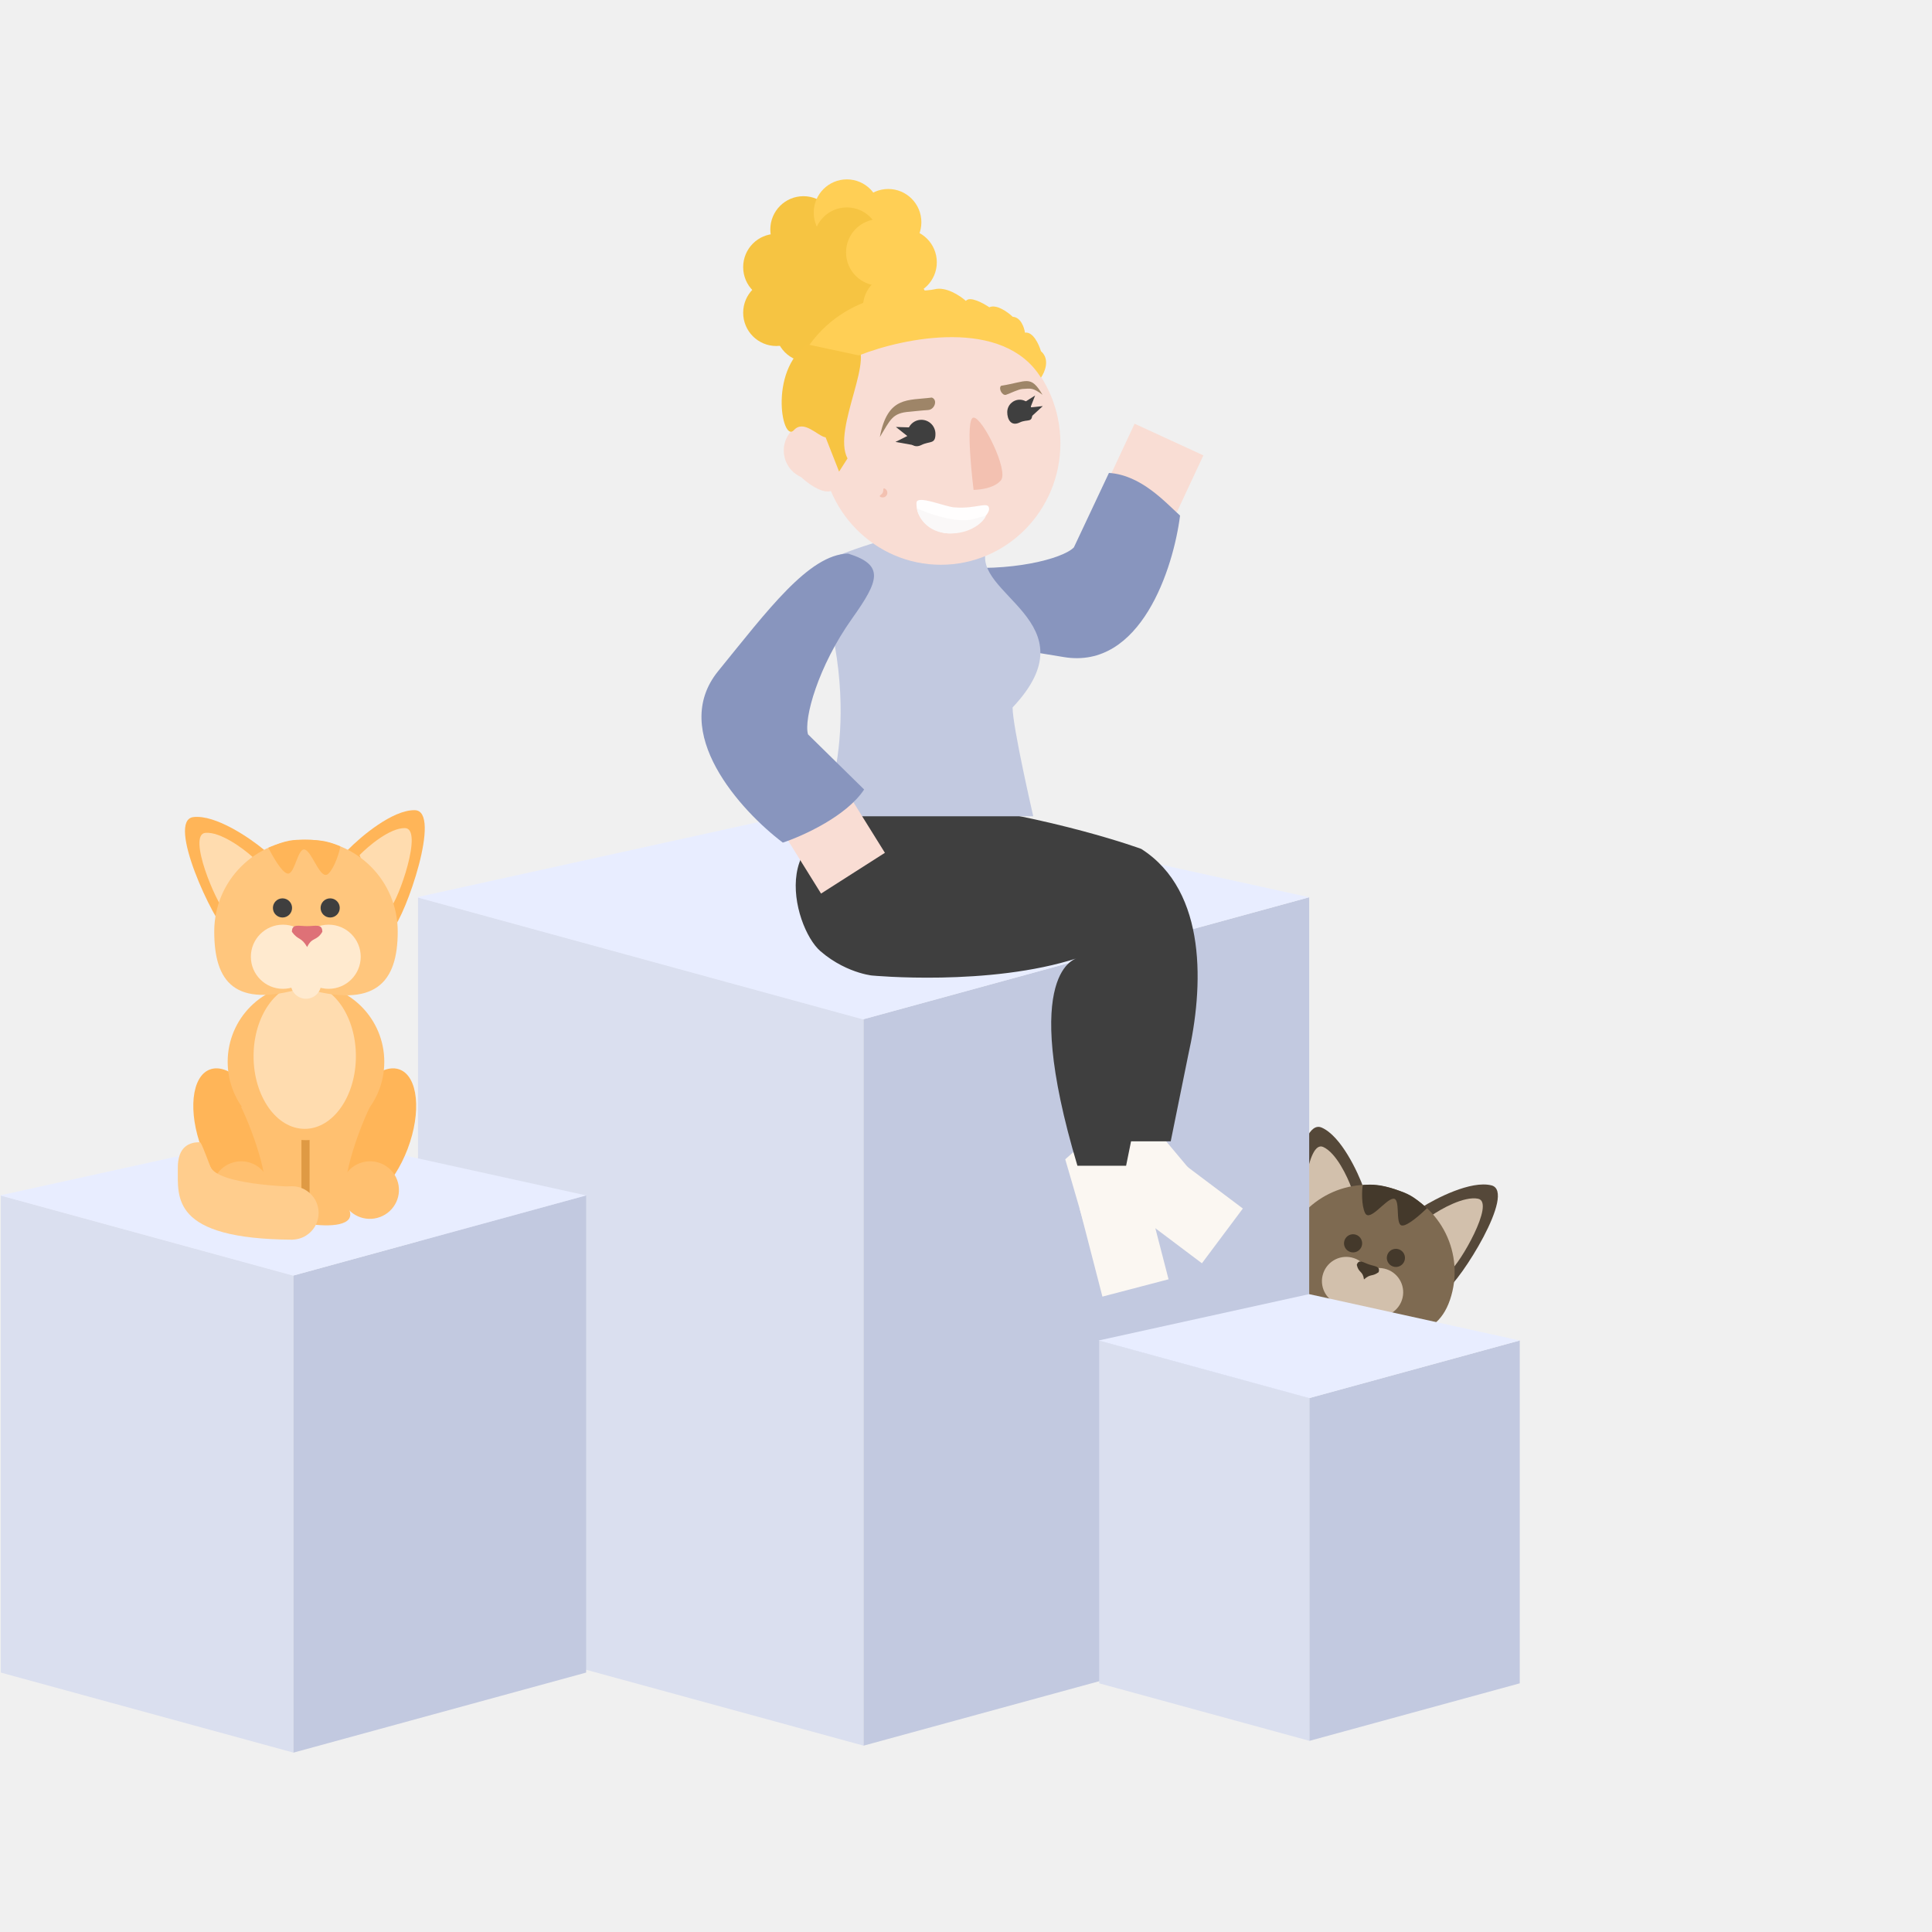
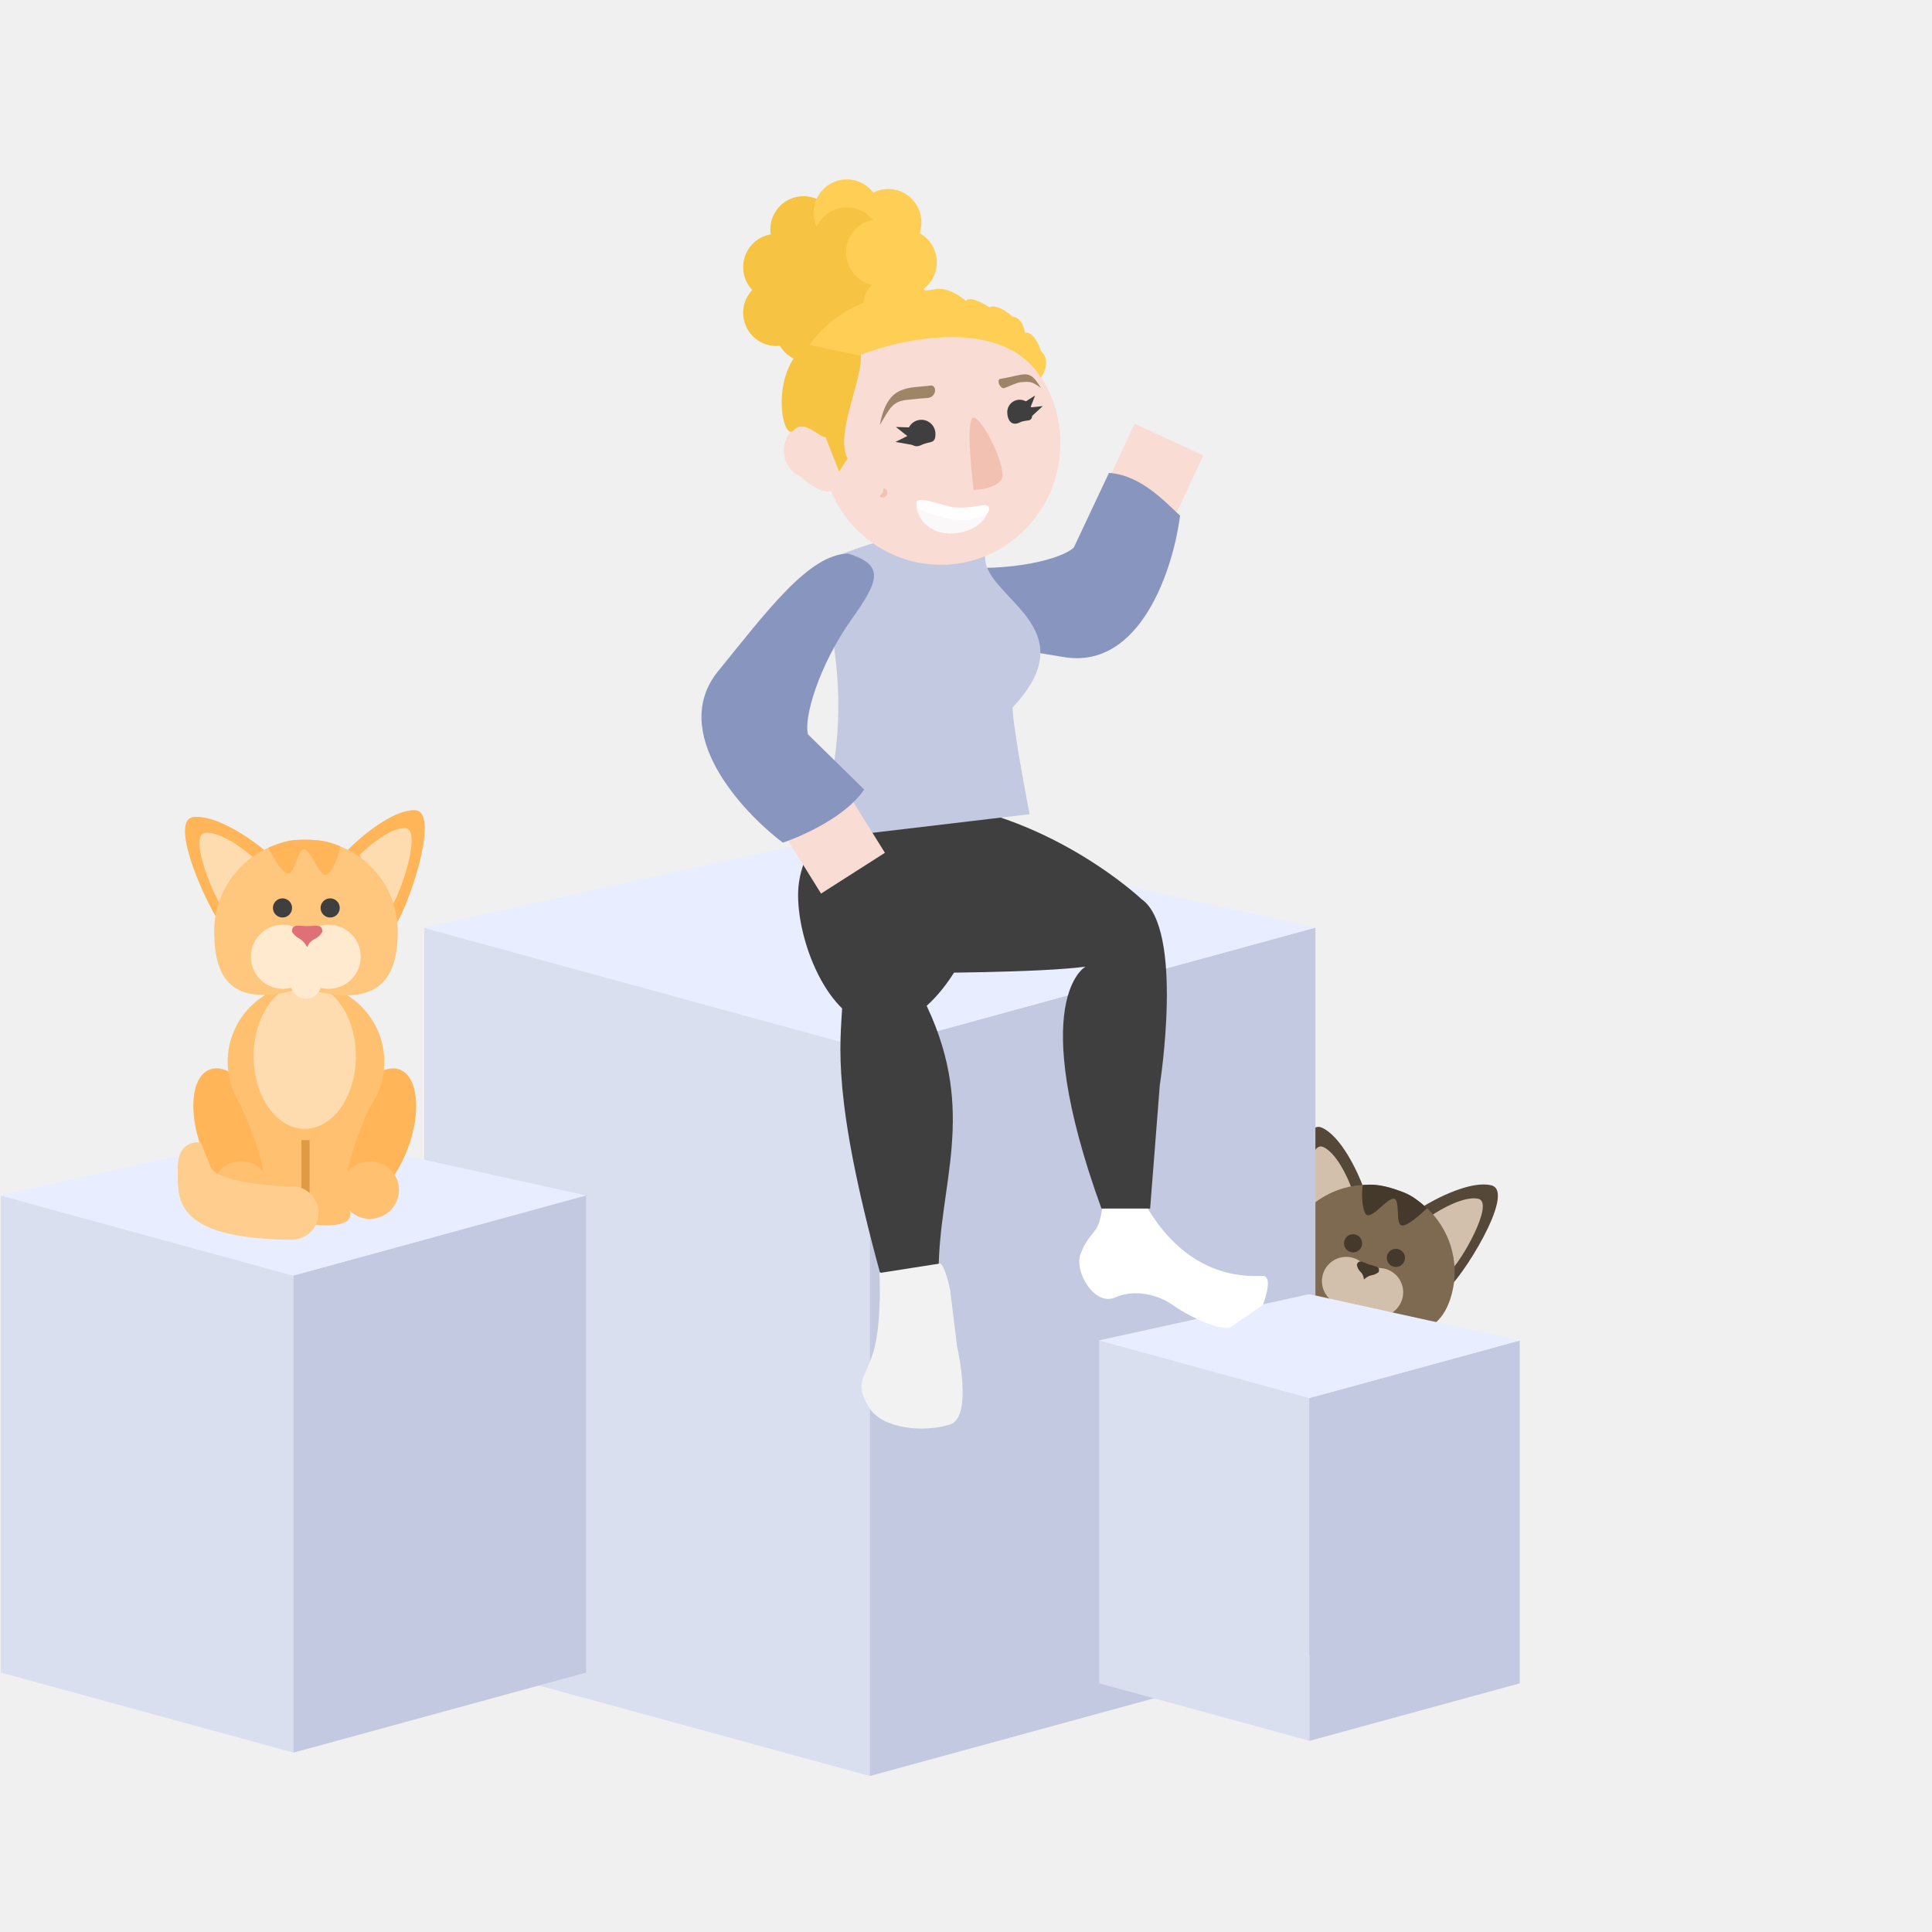
<svg xmlns="http://www.w3.org/2000/svg" width="464" height="464" viewBox="0 0 464 464" fill="none">
  <path d="M317.436 270.814C322.068 272.849 326.101 281.417 327.538 285.446C322.406 290.715 311.859 300.5 310.726 297.484C309.311 293.714 311.646 268.269 317.436 270.814Z" fill="#554839" />
  <path d="M317.765 275.454C320.896 276.83 323.621 282.62 324.593 285.343C321.124 288.905 313.995 295.518 313.23 293.48C312.273 290.932 313.851 273.734 317.765 275.454Z" fill="#D2C0AC" />
  <path d="M358.178 284.68C353.267 283.464 344.843 287.787 341.244 290.101C342.092 297.408 344.472 311.597 347.21 309.899C350.633 307.777 364.318 286.2 358.178 284.68Z" fill="#554839" />
  <path d="M354.995 287.896C351.647 287.203 346.07 290.342 343.7 291.999C344.462 296.911 346.439 306.432 348.244 305.215C350.501 303.692 359.182 288.763 354.995 287.896Z" fill="#D2C0AC" />
  <path d="M308.675 298.721C304.958 309.646 314.9 314.998 324.899 317.826C333.766 320.842 344.52 323.104 348.237 312.18C351.953 301.255 346.11 289.386 335.185 285.669C324.26 281.953 312.391 287.796 308.675 298.721Z" fill="#7E6A51" />
  <circle r="2.181" transform="matrix(-0.946719 -0.322062 -0.322062 0.946719 335.245 302.102)" fill="#44392B" />
  <circle r="2.181" transform="matrix(-0.946719 -0.322062 -0.322062 0.946719 324.964 298.604)" fill="#44392B" />
  <circle r="3.465" transform="matrix(-0.946719 -0.322062 -0.322062 0.946719 325.364 314.541)" fill="#D2C0AC" />
  <circle r="5.828" transform="matrix(-0.946719 -0.322062 -0.322062 0.946719 331.17 310.36)" fill="#D2C0AC" />
  <circle r="5.828" transform="matrix(-0.946719 -0.322062 -0.322062 0.946719 323.31 307.686)" fill="#D2C0AC" />
  <path d="M325.853 303.766C326.29 305.771 327.312 305.178 327.58 307.273C329.216 305.826 329.465 306.699 331.087 305.547C331.579 304.101 330.247 304.173 328.801 303.682C327.356 303.19 326.345 302.321 325.853 303.766Z" fill="#44392B" />
  <path d="M336.654 294.317C337.986 294.562 341.327 291.513 342.721 290.166C339.191 287.039 338.135 286.68 335.312 285.72C331.441 284.403 329.575 284.428 327.302 284.587C327.05 285.785 326.955 289.519 327.841 291.319C328.948 293.569 332.673 288.124 334.575 287.887C336.477 287.649 334.989 294.011 336.654 294.317Z" fill="#44392B" />
-   <path d="M100.388 389.976L207.405 419.247V244.762L100.388 215.491V389.976Z" fill="#DADFEF" />
-   <path d="M314.421 389.976L207.404 419.247V244.762L314.421 215.491V389.976Z" fill="#C2C9E0" />
-   <path d="M207.256 191.904L314.421 215.491L207.256 244.824L100.09 215.491L207.256 191.904Z" fill="#E8EDFF" />
+   <path d="M101.883 397.267L208.9 426.538V252.054L101.883 222.783V397.267Z" fill="#DADFEF" />
+   <path d="M315.916 397.267L208.899 426.538V252.054L315.916 222.783V397.267Z" fill="#C2C9E0" />
+   <path d="M208.751 199.196L315.916 222.783L208.751 252.115L101.585 222.783L208.751 199.196Z" fill="#E8EDFF" />
  <path d="M263.989 404.278L314.491 418.091V335.752L263.989 321.939V404.278Z" fill="#DADFEF" />
  <path d="M364.992 404.278L314.491 418.091V335.752L364.992 321.939V404.278Z" fill="#C2C9E0" />
  <path d="M314.42 310.808L364.992 321.939L314.42 335.781L263.849 321.939L314.42 310.808Z" fill="#E8EDFF" />
  <path d="M0.196 401.696L70.484 420.921V306.322L0.196 287.098V401.696Z" fill="#DADFEF" />
  <path d="M140.77 401.696L70.482 420.921V306.322L140.77 287.098V401.696Z" fill="#C2C9E0" />
  <path d="M70.385 271.606L140.77 287.097L70.385 306.363L0 287.097L70.385 271.606Z" fill="#E8EDFF" />
+   <path d="M259.545 301.052C261.915 295.307 263.523 296.796 264.521 291.311C265.52 285.826 267.92 278.146 276.31 291.311C286.797 307.767 300.495 306.426 303.277 306.426C305.503 306.426 304.205 311.102 303.277 313.44L295.786 318.565C294.255 320.039 286.626 316.893 281.661 313.44C276.696 309.987 271.031 310.113 267.964 311.551C262.822 313.963 257.841 305.18 259.545 301.052Z" fill="white" />
  <ellipse cx="56.451" cy="272.881" rx="8.537" ry="17.127" transform="rotate(-20.7529 56.4506 272.881)" fill="#FFB558" />
  <rect x="68.967" y="272.881" width="8.175" height="16.566" fill="#DF9A44" />
  <ellipse rx="8.537" ry="17.127" transform="matrix(-0.935117 -0.354338 -0.354338 0.935117 89.9224 272.881)" fill="#FFB558" />
  <path d="M63.135 289.983C65.707 285.251 60.811 271.859 57.896 265.815L72.394 265.936V293.97C68.236 294.613 60.563 294.716 63.135 289.983Z" fill="#FFC070" />
  <path d="M83.613 289.983C81.041 285.251 85.937 271.859 88.852 265.815L74.354 265.936V293.97C78.512 294.613 86.185 294.716 83.613 289.983Z" fill="#FFC070" />
  <circle cx="73.486" cy="255.016" r="18.807" fill="#FFC070" />
  <ellipse cx="73.186" cy="253.661" rx="12.288" ry="17.452" fill="#FFDCAF" />
  <ellipse rx="6.965" ry="6.909" transform="matrix(-0.966092 0.258198 0.258198 0.966092 57.8958 285.816)" fill="#FFC070" />
  <ellipse rx="6.965" ry="6.909" transform="matrix(-0.966092 0.258198 0.258198 0.966092 88.8518 285.816)" fill="#FFC070" />
  <path d="M99.6 194.574C94.265 194.491 86.637 200.934 83.489 204.166C86.095 211.472 91.91 225.484 94.32 223.09C97.333 220.097 106.269 194.678 99.6 194.574Z" fill="#FFB558" />
  <path d="M97.247 198.878C93.641 198.822 88.485 203.177 86.357 205.361C88.119 210.299 92.049 219.77 93.678 218.152C95.714 216.129 101.754 198.948 97.247 198.878Z" fill="#FFDCAF" />
  <path d="M46.445 196.235C51.744 195.606 59.992 201.234 63.453 204.127C61.608 211.661 57.258 226.195 54.616 224.06C51.313 221.391 39.822 197.02 46.445 196.235Z" fill="#FFB558" />
  <path d="M49.354 200.017C52.949 199.731 58.373 203.747 60.636 205.791C59.193 210.831 55.877 220.534 54.148 219.023C51.986 217.135 44.86 200.375 49.354 200.017Z" fill="#FFDCAF" />
  <path d="M95.52 223.703C95.52 235.872 90.261 242.42 72.834 237.265C56.389 242.174 51.453 235.872 51.453 223.703C51.453 211.534 61.318 201.669 73.487 201.669C85.655 201.669 95.52 211.534 95.52 223.703Z" fill="#FFC67D" />
  <circle cx="67.845" cy="218.054" r="2.3" fill="#3F3F3F" />
  <circle cx="79.296" cy="218.054" r="2.3" fill="#3F3F3F" />
  <circle cx="73.487" cy="236.209" r="3.654" fill="#FFEACF" />
  <circle cx="67.953" cy="229.778" r="7.704" fill="#FFEACF" />
  <circle cx="78.928" cy="229.778" r="7.704" fill="#FFEACF" />
  <path d="M77.415 223.789C76.014 226.112 74.988 224.935 73.761 227.443C72.33 224.935 71.646 225.922 70.106 223.789C70.106 221.771 71.743 222.428 73.761 222.428C75.779 222.428 77.415 221.771 77.415 223.789Z" fill="#DE7177" />
  <path d="M69.083 209.803C67.67 209.596 65.371 205.417 64.436 203.599C69.022 201.676 70.198 201.676 73.342 201.676C77.654 201.676 79.509 202.335 81.724 203.266C81.569 204.547 80.396 208.308 78.9 209.803C77.03 211.673 75.16 204.973 73.342 204.09C71.524 203.207 70.849 210.063 69.083 209.803Z" fill="#FFB558" />
  <path d="M50.524 280.173C48.854 275.848 48.28 274.316 47.978 274.316C45.698 274.316 42.643 275.165 42.704 280.599C42.779 287.392 40.831 297.58 70.295 297.732L69.763 284.98C69.763 284.98 52.194 284.498 50.524 280.173Z" fill="#FFCD8D" />
  <path d="M76.519 291.307C76.519 294.848 73.648 297.719 70.107 297.719C66.566 297.719 63.695 294.848 63.695 291.307C63.695 287.766 66.566 284.895 70.107 284.895C73.648 284.895 76.519 287.766 76.519 291.307Z" fill="#FFCD8D" />
-   <path d="M273.961 266.823L289.637 285.521L272.138 291.956L266.699 273.275L273.961 266.823Z" fill="#FBF7F2" />
-   <path d="M281.04 277.119L298.49 290.246L288.66 303.397L271.21 290.27L281.04 277.119Z" fill="#FBF7F2" />
-   <path d="M263.097 271.971L278.773 290.669L261.274 297.104L255.835 278.423L263.097 271.971Z" fill="#FBF7F2" />
-   <path d="M275.183 286.101L280.646 307.243L264.762 311.399L259.299 290.258L275.183 286.101Z" fill="#FBF7F2" />
+   <path d="M223.98 192.555C193.878 188.796 201.727 218.47 203.552 229.83L220.52 233.657C220.52 233.657 249.615 233.657 260.705 232.156C260.705 232.156 246.262 239.888 264.533 290.254L276.223 290.254L278.547 260.551C278.547 260.551 284.488 223.1 274.116 215.908C274.116 215.908 253.31 196.217 223.98 192.555Z" fill="#3F3F3F" />
+   <path d="M211.295 305.465C199.796 263.404 201.79 250.962 202.275 241.749C205.282 238.743 217.708 231.255 222.642 241.749C234.705 267.411 225.43 284.471 225.43 305.465C219.379 310.353 213.525 307.502 211.295 305.465Z" fill="#3F3F3F" />
+   <path d="M235.329 215.004C235.329 227.06 223.714 246.489 211.658 246.489C199.602 246.489 191.672 227.06 191.672 215.004C191.672 202.949 201.445 193.176 213.501 193.176C225.556 193.176 235.329 183.246 235.329 215.004Z" fill="#3F3F3F" />
  <path d="M194.398 64.146C194.398 68.556 190.835 72.131 186.441 72.131C182.047 72.131 178.485 68.556 178.485 64.146C178.485 59.737 182.047 56.162 186.441 56.162C190.835 56.162 194.398 59.737 194.398 64.146Z" fill="#F6C442" />
  <path d="M200.915 55.104C200.915 59.513 197.353 63.088 192.959 63.088C188.565 63.088 185.003 59.513 185.003 55.104C185.003 50.694 188.565 47.119 192.959 47.119C197.353 47.119 200.915 50.694 200.915 55.104Z" fill="#F6C442" />
  <path d="M194.398 75.113C194.398 79.523 190.835 83.097 186.441 83.097C182.047 83.097 178.485 79.523 178.485 75.113C178.485 70.703 182.047 67.129 186.441 67.129C190.835 67.129 194.398 70.703 194.398 75.113Z" fill="#F6C442" />
  <path d="M204.175 69.341C204.175 73.751 200.613 77.326 196.219 77.326C191.825 77.326 188.263 73.751 188.263 69.341C188.263 64.931 191.825 61.357 196.219 61.357C200.613 61.357 204.175 64.931 204.175 69.341Z" fill="#F6C442" />
  <path d="M202.094 78.961C202.094 83.371 198.532 86.945 194.138 86.945C189.744 86.945 186.182 83.371 186.182 78.961C186.182 74.551 189.744 70.976 194.138 70.976C198.532 70.976 202.094 74.551 202.094 78.961Z" fill="#F6C442" />
  <path d="M211.342 51.063C211.342 55.473 207.78 59.048 203.386 59.048C198.992 59.048 195.43 55.473 195.43 51.063C195.43 46.654 198.992 43.079 203.386 43.079C207.78 43.079 211.342 46.654 211.342 51.063Z" fill="#FFCF55" />
  <path d="M221.283 53.372C221.283 57.782 217.721 61.357 213.327 61.357C208.933 61.357 205.371 57.782 205.371 53.372C205.371 48.962 208.933 45.388 213.327 45.388C217.721 45.388 221.283 48.962 221.283 53.372Z" fill="#FFCF55" />
  <path d="M224.991 62.992C224.991 67.402 221.429 70.976 217.035 70.976C212.641 70.976 209.079 67.402 209.079 62.992C209.079 58.582 212.641 55.007 217.035 55.007C221.429 55.007 224.991 58.582 224.991 62.992Z" fill="#FFCF55" />
  <path d="M215.206 69.341C215.206 73.751 211.644 77.326 207.25 77.326C202.856 77.326 199.294 73.751 199.294 69.341C199.294 64.931 202.856 61.357 207.25 61.357C211.644 61.357 215.206 64.931 215.206 69.341Z" fill="#F6C442" />
  <path d="M211.342 80.379C211.342 84.789 207.78 88.364 203.386 88.364C198.992 88.364 195.43 84.789 195.43 80.379C195.43 75.97 198.992 72.395 203.386 72.395C207.78 72.395 211.342 75.97 211.342 80.379Z" fill="#F6C442" />
  <path d="M211.342 57.797C211.342 62.207 207.78 65.782 203.386 65.782C198.992 65.782 195.43 62.207 195.43 57.797C195.43 53.388 198.992 49.813 203.386 49.813C207.78 49.813 211.342 53.388 211.342 57.797Z" fill="#F6C442" />
  <path d="M223.161 73.766C223.161 78.176 219.599 81.751 215.205 81.751C210.811 81.751 207.249 78.176 207.249 73.766C207.249 69.357 210.811 65.782 215.205 65.782C219.599 65.782 223.161 69.357 223.161 73.766Z" fill="#FFCF55" />
  <path d="M219.106 60.612C219.106 65.022 215.543 68.597 211.149 68.597C206.755 68.597 203.193 65.022 203.193 60.612C203.193 56.203 206.755 52.628 211.149 52.628C215.543 52.628 219.106 56.203 219.106 60.612Z" fill="#FFCF55" />
-   <path d="M223.98 192.555C193.878 188.797 201.728 218.47 203.552 229.83L223.074 222.568C223.074 222.568 248.265 231.122 269.478 224.241C274.08 229.83 255.306 226.791 269.478 274.104L281.168 274.104L285.389 253.309C288.97 237.458 290.149 214.1 274.08 203.875C274.08 203.875 253.311 196.217 223.98 192.555Z" fill="#3F3F3F" />
-   <path d="M213.263 198.419C183.161 194.661 190.273 222.584 197.032 228.433C203.79 234.281 211.018 234.412 209.377 234.281C209.377 234.281 237.547 236.986 258.76 230.106C258.76 230.106 244.589 232.656 258.761 279.969L270.451 279.969L274.671 259.173C278.253 243.322 279.431 219.964 263.362 209.739C263.362 209.739 242.593 202.081 213.263 198.419Z" fill="#3F3F3F" />
  <path d="M289.015 109.361L282.643 123.002L266.12 115.403L272.492 101.761L289.015 109.361Z" fill="#F9DDD4" />
  <path d="M255.462 157.802C236.931 154.702 220.41 152.728 215.561 144.633C213.545 135.544 217.533 134.939 228.617 136.056C242.594 137.465 255.244 134.226 257.91 131.463L266.33 113.581C274.017 114.085 279.702 120.474 283.409 123.824C281.814 136.442 273.992 160.902 255.462 157.802Z" fill="#8895BE" />
-   <path d="M197.332 196.045C197.332 196.045 208.807 172.694 195.365 136.19C206.39 129.956 241.165 120.589 236.986 131.69C232.807 142.791 262.703 149.21 243.186 169.908C243.186 174.539 248.151 196.045 248.151 196.045H197.332Z" fill="#C2C9E0" />
+   <path d="M195.367 201.69C195.367 201.69 208.807 172.694 195.365 136.19C206.39 129.956 241.165 120.589 236.986 131.69C232.807 142.791 262.703 149.21 243.186 169.908C243.186 174.539 247.274 195.54 247.274 195.54L195.367 201.69Z" fill="#C2C9E0" />
  <path d="M197.245 106.446C197.245 122.567 210.1 135.637 225.958 135.637C241.816 135.637 254.672 122.567 254.672 106.446C254.672 90.324 241.816 77.254 225.958 77.254C210.1 77.254 197.245 90.324 197.245 106.446Z" fill="#F9DDD4" />
  <path d="M197.188 214.605L189.24 201.83L204.575 192.04L212.524 204.815L197.188 214.605Z" fill="#F9DDD4" />
  <path d="M172.487 161.168C184.366 146.567 194.274 133.157 203.683 132.95C212.546 135.703 211.09 139.477 204.622 148.577C196.466 160.051 192.989 172.675 194.056 176.368L207.535 189.609C203.284 196.055 192.746 200.799 188.008 202.365C177.885 194.716 160.608 175.769 172.487 161.168Z" fill="#8895BE" />
  <path d="M215.16 102.543L219.463 102.68L218.537 105.22L215.16 102.543Z" fill="#3F3F3F" />
  <path d="M248.598 94.987L245.143 97.163L247.11 98.798L248.598 94.987Z" fill="#3F3F3F" />
  <path d="M215.057 106.135L218.91 104.211L219.296 106.887L215.057 106.135Z" fill="#3F3F3F" />
  <path d="M250.442 97.531L246.385 97.957L247.432 100.295L250.442 97.531Z" fill="#3F3F3F" />
  <path d="M237.544 122.269C237.544 124.364 230.795 129.528 225.796 127.721C219.8 125.554 220.108 121.332 220.108 120.779C220.108 118.684 227.287 121.862 229.375 121.862C234.648 122.269 237.544 120.174 237.544 122.269Z" fill="#FFFEFE" />
  <path d="M233.609 124.708C229.683 125.67 223.163 123.45 220.223 122.083C220.446 124.134 222.686 127.931 227.894 128.112C233.103 128.293 236.32 125.28 236.799 123.857L233.609 124.708Z" fill="#FAF8F8" />
  <path d="M233.82 100.295C235.997 100.294 242.273 113.023 240.4 115.338C238.526 117.652 233.82 117.652 233.82 117.652C233.82 117.652 231.643 100.296 233.82 100.295Z" fill="#F3C1B1" />
  <path d="M202.019 107.731C202.307 111.546 199.458 114.861 195.656 115.134C191.854 115.408 188.539 112.536 188.251 108.72C187.964 104.905 190.813 101.59 194.614 101.317C198.416 101.043 201.732 103.915 202.019 107.731Z" fill="#F9DDD4" />
  <path d="M201.506 107.768C202.226 110.388 201.958 117.264 199.349 117.975C196.74 118.686 190.887 114.058 190.167 111.438C189.447 108.819 194.133 109.199 196.741 108.488C199.35 107.776 200.786 105.148 201.506 107.768Z" fill="#F9DDD4" />
  <path d="M203.544 110.098C199.693 102.854 211.07 84.558 204.867 82.244L195.109 81.913C184.358 87.699 187.688 106.614 190.665 103.308C193.047 100.663 196.411 104.766 198.286 105.041L201.52 113.264L203.544 110.098Z" fill="#F7C442" />
-   <path d="M222.893 98.476C221.231 98.581 218.666 98.868 218.514 98.878C214.204 99.162 213.849 100.859 211.304 104.968C213.184 95.039 218.072 96.239 223.796 95.478C225.276 96.043 224.477 98.376 222.893 98.476Z" fill="#9E8568" />
-   <path d="M241.621 94.813C242.574 94.502 244.577 93.474 245.541 93.418C247.674 93.294 248.045 93.08 250.377 94.813C247.474 89.92 246.694 91.668 240.428 92.649C239.725 93.295 240.713 95.109 241.621 94.813Z" fill="#9E8568" />
+   <path d="M222.892 95.565C221.23 95.67 218.665 95.957 218.513 95.967C214.203 96.251 213.848 97.948 211.303 102.057C213.183 92.127 218.071 93.328 223.795 92.566C225.275 93.132 224.476 95.464 222.892 95.565Z" fill="#9E8568" />
+   <path d="M241.245 93.19C242.198 92.879 244.201 91.851 245.165 91.795C247.298 91.671 247.669 91.457 250.001 93.19C247.098 88.297 246.318 90.045 240.052 91.026C239.349 91.672 240.337 93.486 241.245 93.19Z" fill="#9E8568" />
  <path d="M249.998 90.694C241 76.159 217.107 81.08 206.285 85.358L194.398 82.817C204.496 68.841 220.984 70.365 224.435 69.476C227.195 68.764 230.612 71.043 231.976 72.271C232.896 71.051 236.108 72.779 237.599 73.796C239.338 72.983 242.073 74.981 243.223 76.083C245.166 76.184 245.992 78.666 246.163 79.894C248.106 79.589 249.529 82.732 249.998 84.341C252.247 86.272 250.935 89.381 249.998 90.694Z" fill="#FFCF55" />
  <path d="M212.983 118.865C212.698 119.417 212.02 119.632 211.469 119.346C210.919 119.059 211.702 118.898 211.988 118.346C212.274 117.794 211.954 117.058 212.504 117.345C213.055 117.632 213.269 118.312 212.983 118.865Z" fill="#F3C1B1" />
  <path d="M224.662 104.211C224.662 106.759 223.325 105.86 221.285 106.875C219.246 107.89 217.908 106.082 217.908 104.211C217.908 102.339 219.42 100.822 221.285 100.822C223.15 100.822 224.662 102.339 224.662 104.211Z" fill="#3F3F3F" />
  <path d="M247.88 98.996C248.07 101.772 246.856 100.524 244.893 101.468C242.774 102.486 241.906 100.652 241.906 98.996C241.906 97.341 243.243 95.999 244.893 95.999C246.543 95.999 247.88 97.341 247.88 98.996Z" fill="#3F3F3F" />
+   <path d="M209.838 324.356C211.426 318.859 211.416 309.647 211.212 305.728L225.871 303.437C227.194 304.557 228.228 310.042 228.228 310.042L229.841 323.287C229.841 323.287 233.773 340.269 228.228 342.088C221.865 344.174 211.823 343.116 208.769 338.108C204.952 331.847 207.853 331.227 209.838 324.356Z" fill="#F2F2F2" />
</svg>
